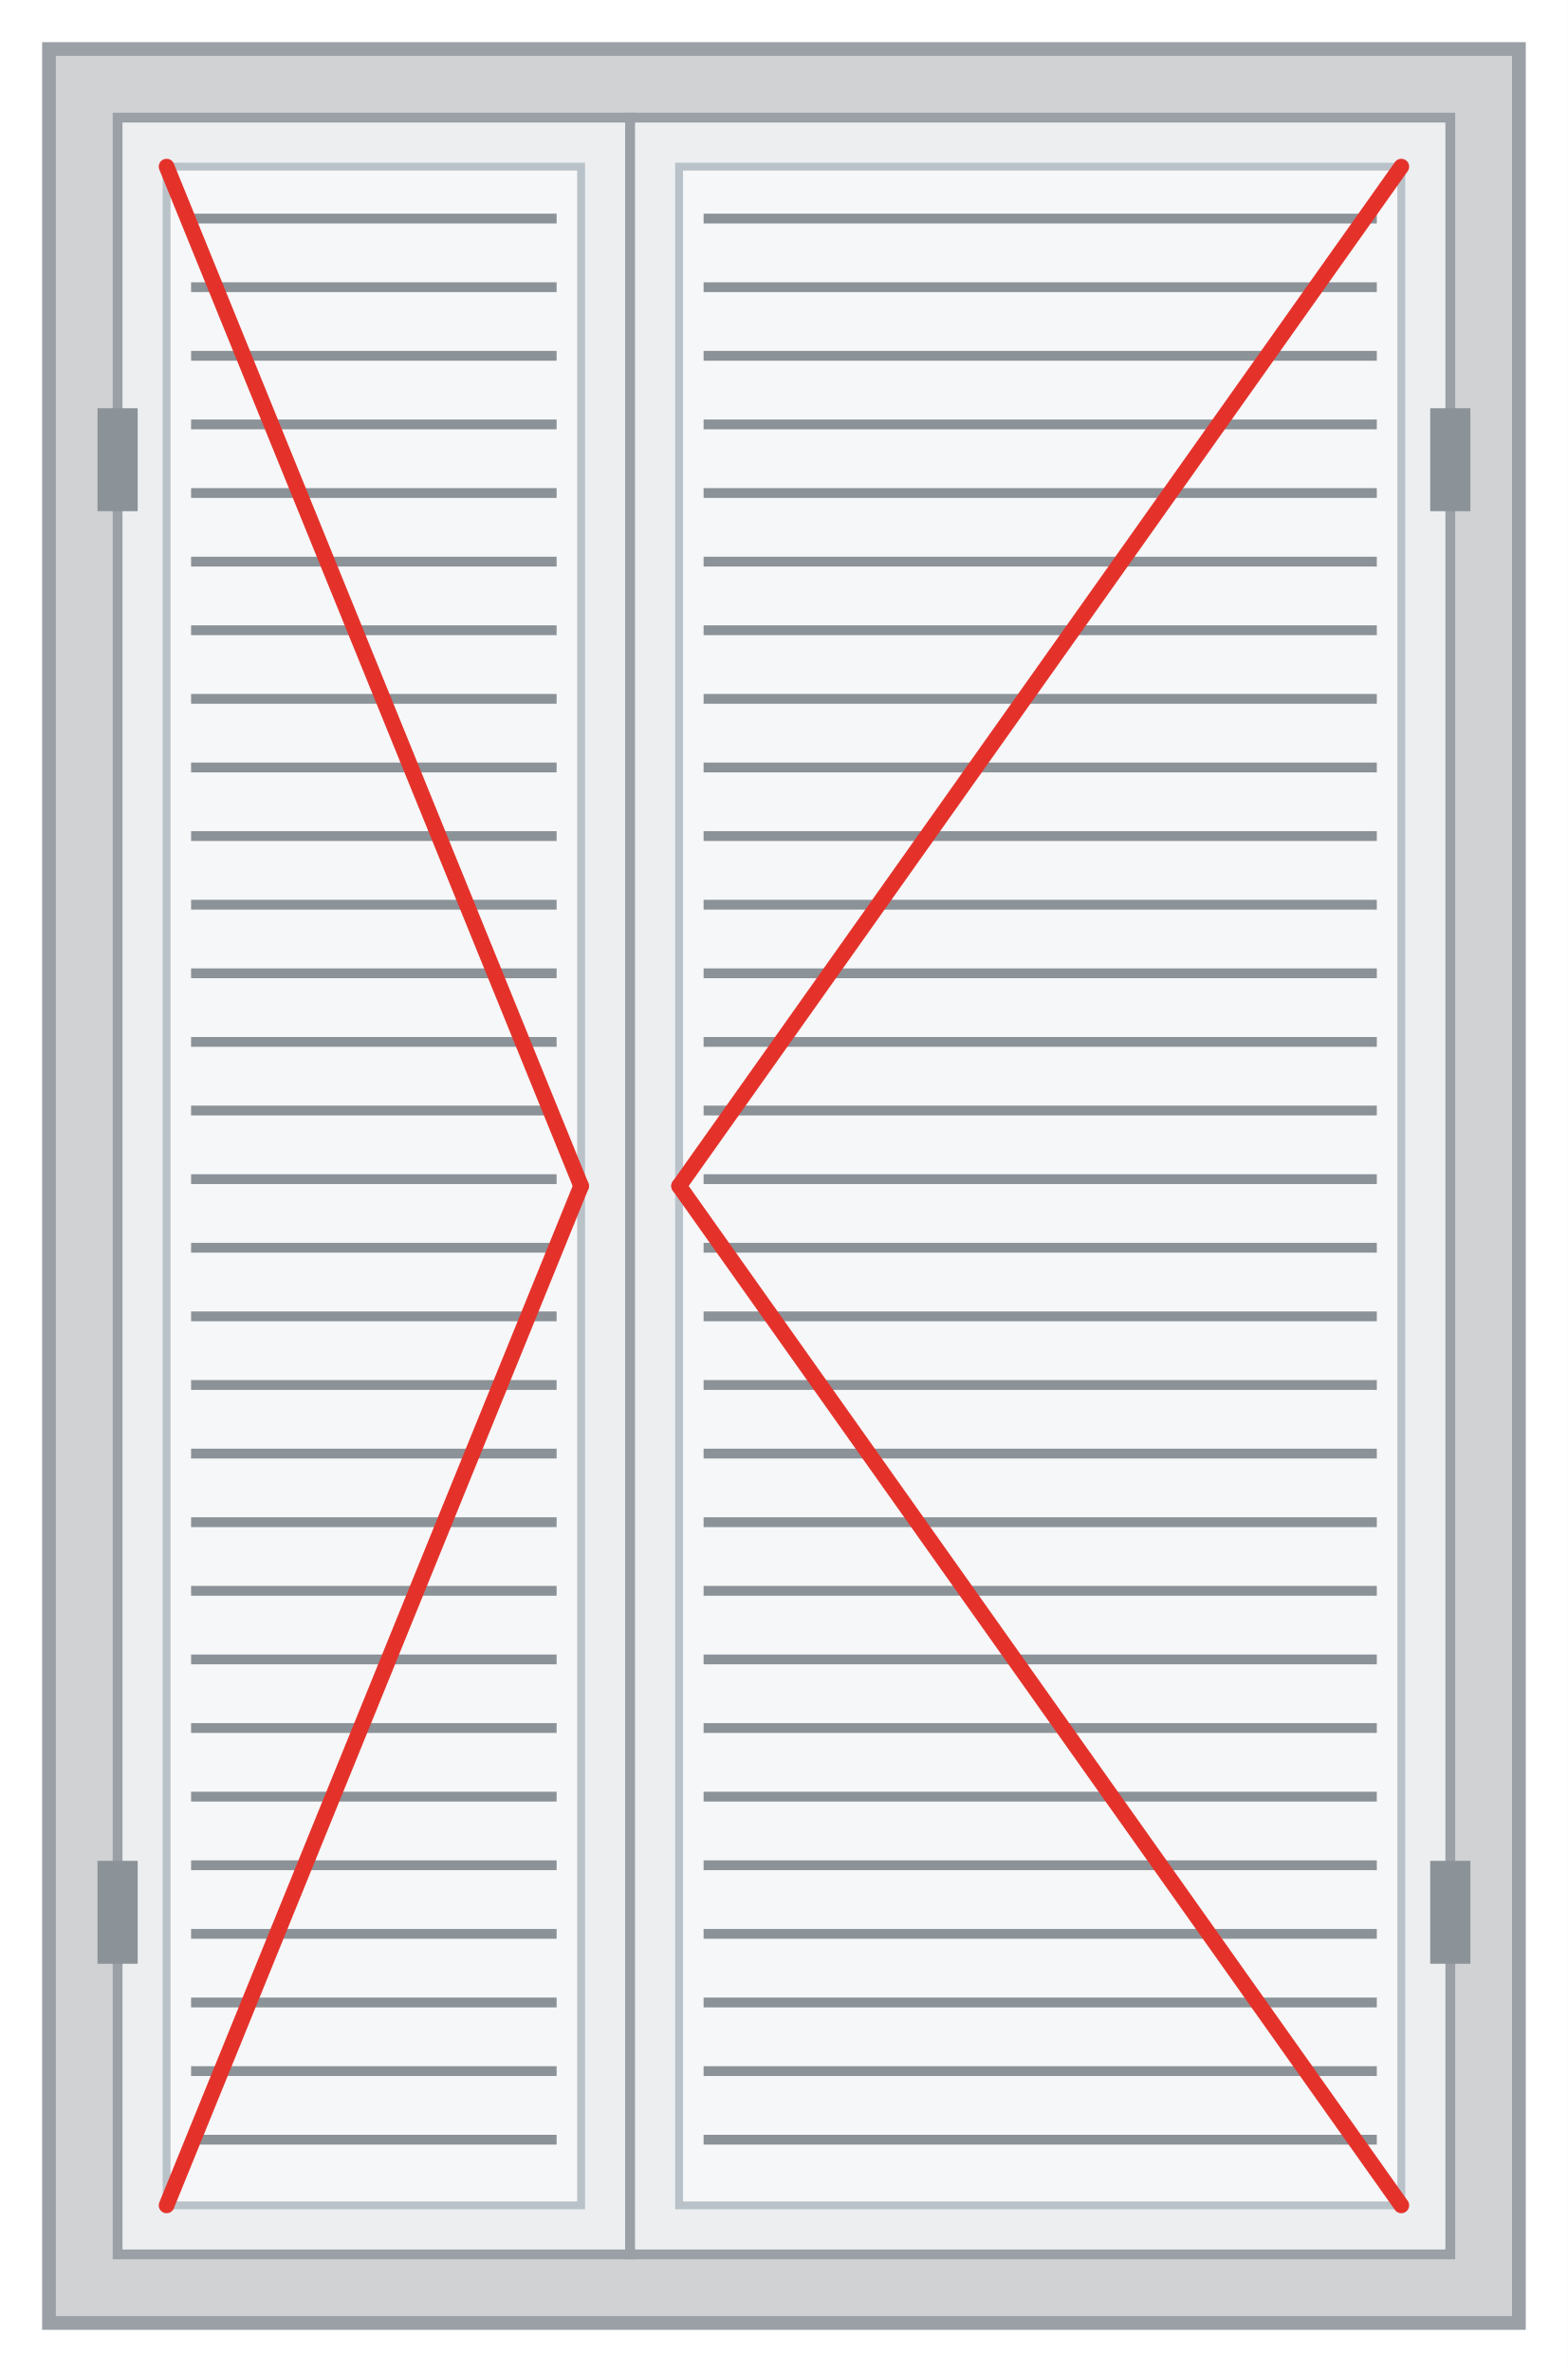
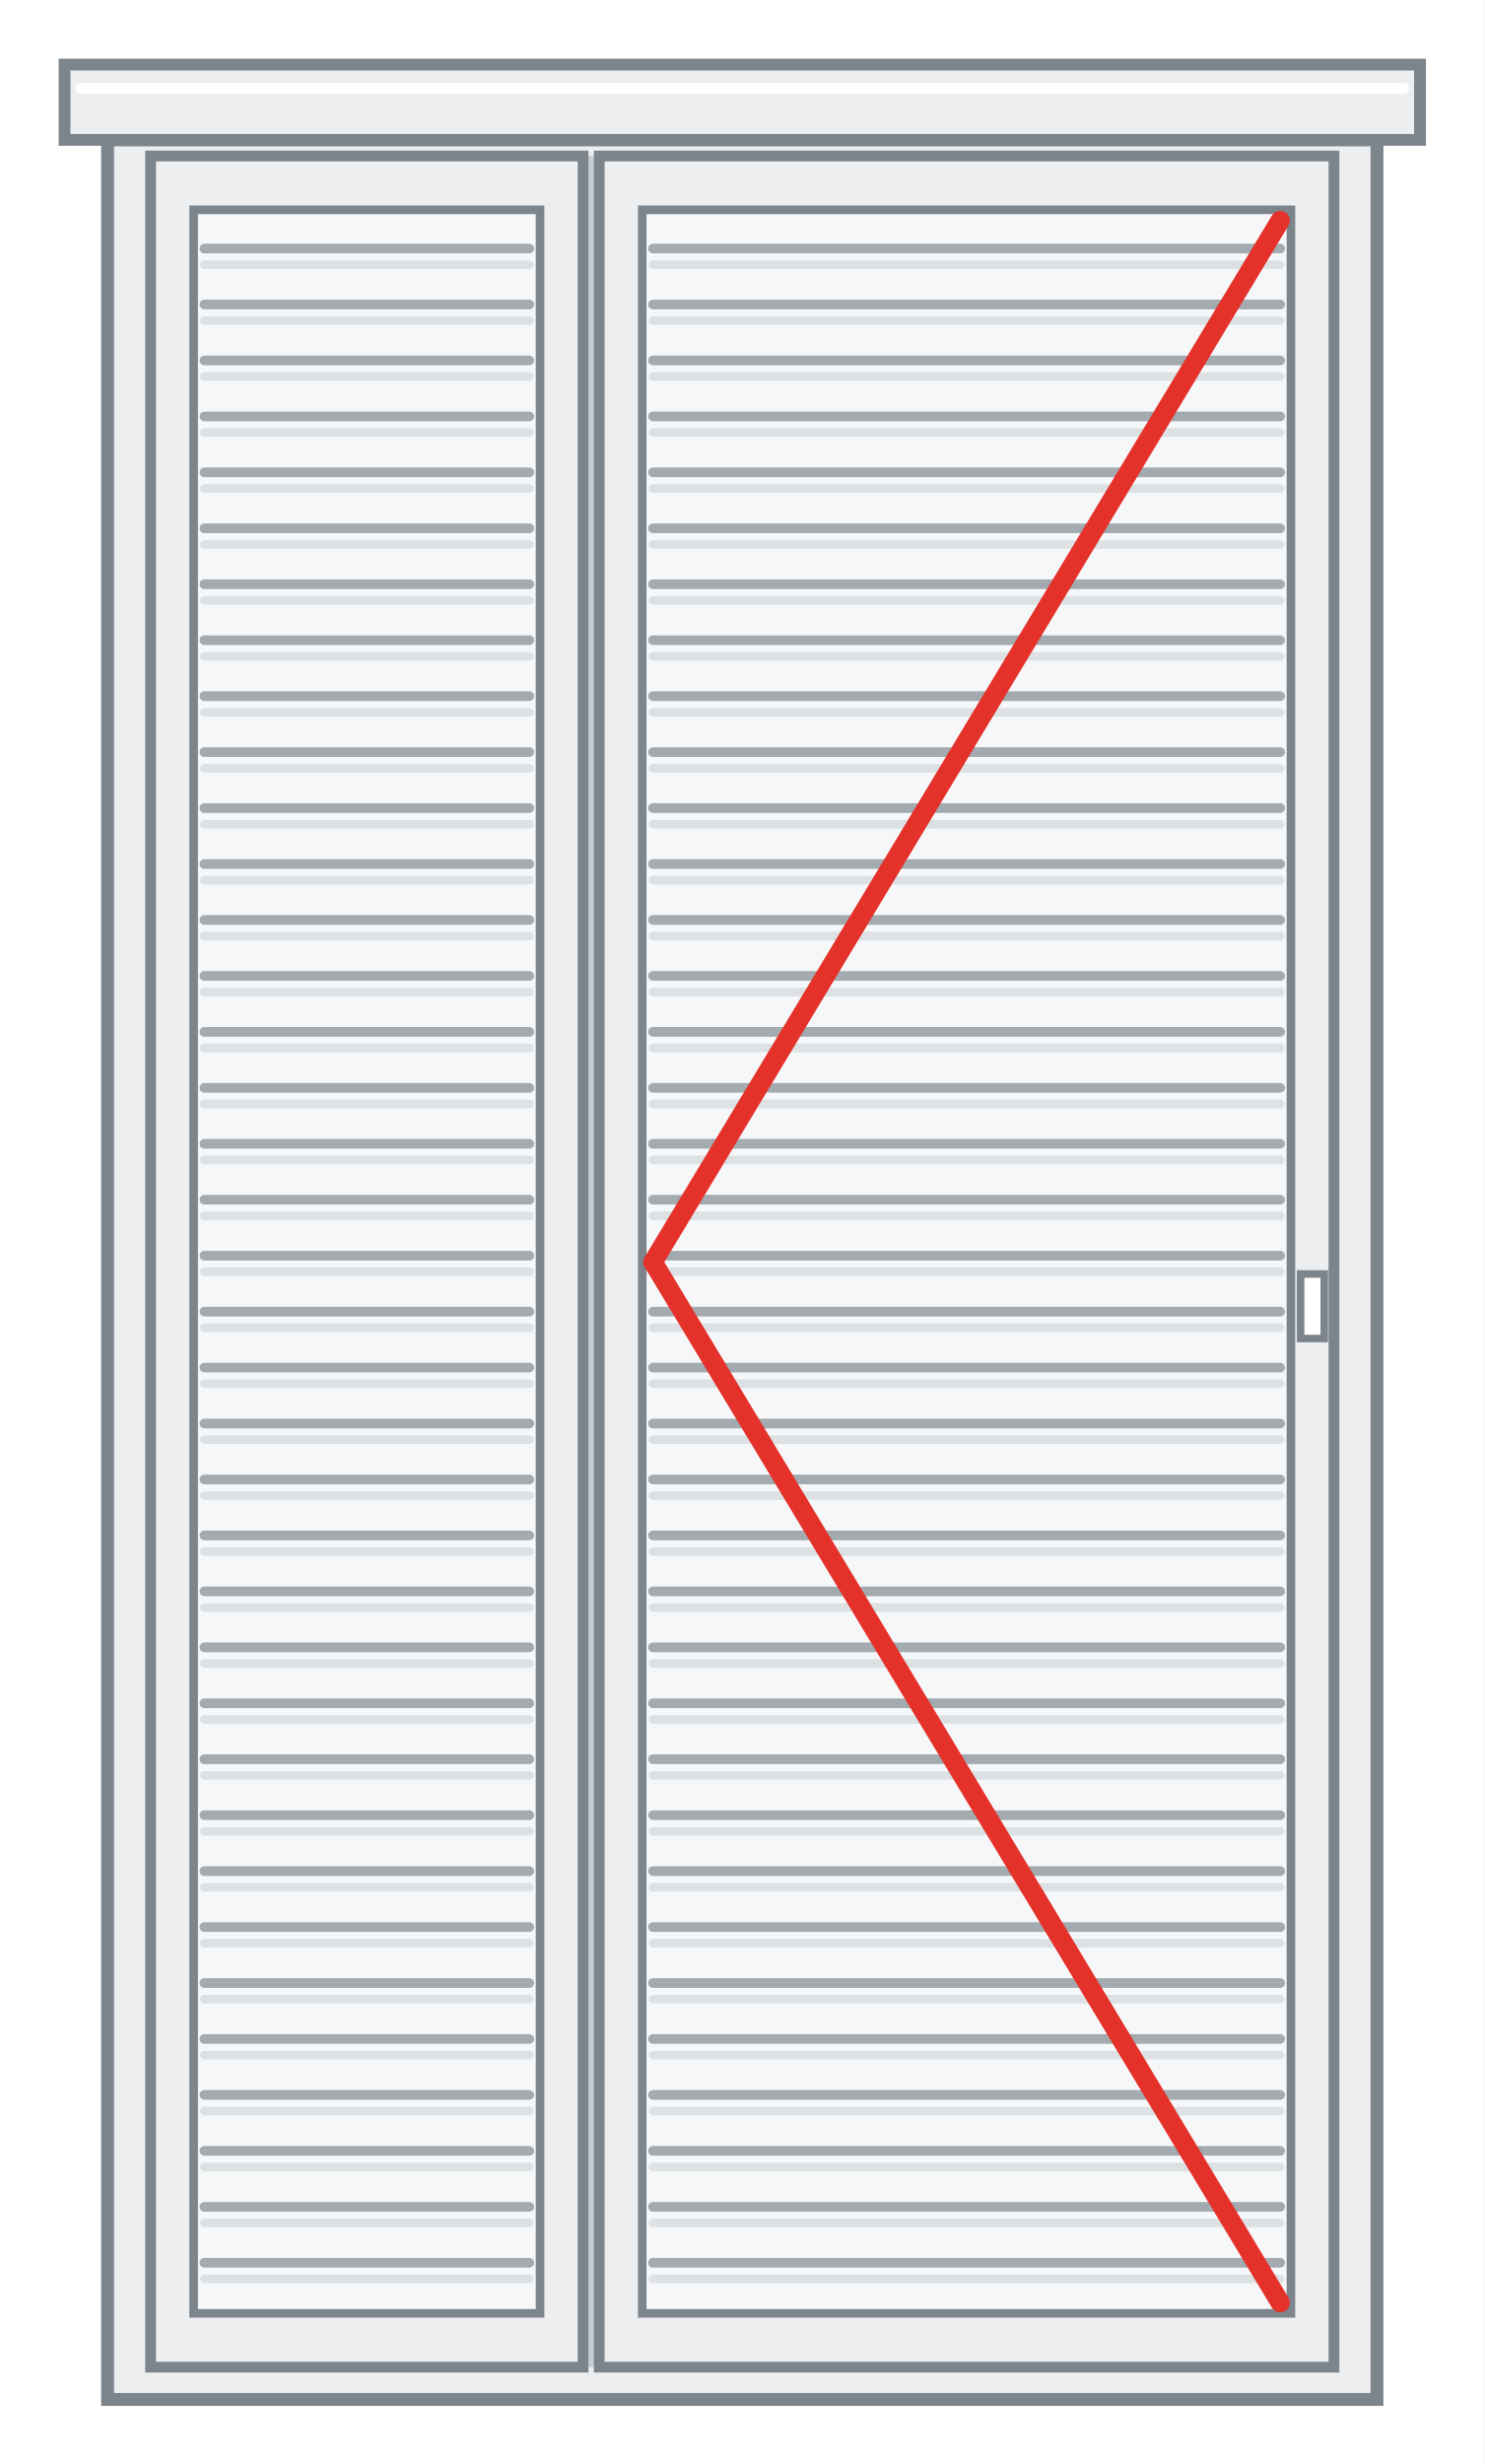
- <svg xmlns="http://www.w3.org/2000/svg" viewBox="0 0 160 242" width="160" height="242" role="img">
-   <rect width="160" height="242" fill="#ffffff" />
-   <rect x="5.0" y="5.0" width="150.0" height="232.0" fill="#d0d2d4" stroke="#9aa0a6" stroke-width="1.4" />
-   <rect x="12.0" y="12.0" width="52.3" height="218.0" fill="#eceef0" stroke="#9aa0a6" stroke-width="1" />
-   <rect x="17.0" y="17.0" width="42.3" height="208.0" fill="#f6f7f8" stroke="#b9c2c9" stroke-width="0.8" />
-   <line x1="19.5" y1="22.3" x2="56.8" y2="22.3" stroke="#8b9298" stroke-width="1" />
-   <line x1="19.5" y1="29.3" x2="56.8" y2="29.3" stroke="#8b9298" stroke-width="1" />
-   <line x1="19.5" y1="36.3" x2="56.8" y2="36.3" stroke="#8b9298" stroke-width="1" />
-   <line x1="19.5" y1="43.3" x2="56.8" y2="43.3" stroke="#8b9298" stroke-width="1" />
-   <line x1="19.5" y1="50.3" x2="56.8" y2="50.3" stroke="#8b9298" stroke-width="1" />
-   <line x1="19.5" y1="57.3" x2="56.8" y2="57.3" stroke="#8b9298" stroke-width="1" />
-   <line x1="19.5" y1="64.3" x2="56.8" y2="64.3" stroke="#8b9298" stroke-width="1" />
-   <line x1="19.5" y1="71.3" x2="56.8" y2="71.3" stroke="#8b9298" stroke-width="1" />
-   <line x1="19.5" y1="78.3" x2="56.8" y2="78.3" stroke="#8b9298" stroke-width="1" />
-   <line x1="19.5" y1="85.3" x2="56.8" y2="85.3" stroke="#8b9298" stroke-width="1" />
-   <line x1="19.5" y1="92.3" x2="56.8" y2="92.3" stroke="#8b9298" stroke-width="1" />
-   <line x1="19.5" y1="99.3" x2="56.8" y2="99.3" stroke="#8b9298" stroke-width="1" />
-   <line x1="19.5" y1="106.3" x2="56.8" y2="106.3" stroke="#8b9298" stroke-width="1" />
-   <line x1="19.5" y1="113.3" x2="56.8" y2="113.3" stroke="#8b9298" stroke-width="1" />
-   <line x1="19.5" y1="120.3" x2="56.8" y2="120.3" stroke="#8b9298" stroke-width="1" />
-   <line x1="19.5" y1="127.3" x2="56.8" y2="127.3" stroke="#8b9298" stroke-width="1" />
-   <line x1="19.5" y1="134.3" x2="56.8" y2="134.3" stroke="#8b9298" stroke-width="1" />
-   <line x1="19.5" y1="141.3" x2="56.8" y2="141.3" stroke="#8b9298" stroke-width="1" />
-   <line x1="19.5" y1="148.3" x2="56.8" y2="148.3" stroke="#8b9298" stroke-width="1" />
-   <line x1="19.5" y1="155.3" x2="56.8" y2="155.3" stroke="#8b9298" stroke-width="1" />
-   <line x1="19.5" y1="162.3" x2="56.8" y2="162.3" stroke="#8b9298" stroke-width="1" />
-   <line x1="19.5" y1="169.3" x2="56.8" y2="169.3" stroke="#8b9298" stroke-width="1" />
-   <line x1="19.5" y1="176.3" x2="56.8" y2="176.3" stroke="#8b9298" stroke-width="1" />
-   <line x1="19.5" y1="183.3" x2="56.8" y2="183.3" stroke="#8b9298" stroke-width="1" />
-   <line x1="19.5" y1="190.3" x2="56.8" y2="190.3" stroke="#8b9298" stroke-width="1" />
-   <line x1="19.5" y1="197.3" x2="56.8" y2="197.3" stroke="#8b9298" stroke-width="1" />
-   <line x1="19.5" y1="204.3" x2="56.8" y2="204.3" stroke="#8b9298" stroke-width="1" />
-   <line x1="19.5" y1="211.3" x2="56.8" y2="211.3" stroke="#8b9298" stroke-width="1" />
-   <line x1="19.5" y1="218.3" x2="56.8" y2="218.3" stroke="#8b9298" stroke-width="1" />
-   <line x1="17.0" y1="17.0" x2="59.3" y2="121.0" stroke="#e4322b" stroke-width="1.6" stroke-linecap="round" />
-   <line x1="17.0" y1="225.0" x2="59.3" y2="121.0" stroke="#e4322b" stroke-width="1.6" stroke-linecap="round" />
-   <rect x="10.2" y="41.9" width="3.6" height="10.0" fill="#8b9298" stroke="#8b9298" stroke-width="0.5" />
-   <rect x="10.2" y="190.1" width="3.6" height="10.0" fill="#8b9298" stroke="#8b9298" stroke-width="0.5" />
-   <rect x="64.3" y="12.0" width="83.7" height="218.0" fill="#eceef0" stroke="#9aa0a6" stroke-width="1" />
-   <rect x="69.3" y="17.0" width="73.7" height="208.0" fill="#f6f7f8" stroke="#b9c2c9" stroke-width="0.8" />
-   <line x1="71.8" y1="22.3" x2="140.5" y2="22.3" stroke="#8b9298" stroke-width="1" />
-   <line x1="71.8" y1="29.3" x2="140.5" y2="29.3" stroke="#8b9298" stroke-width="1" />
-   <line x1="71.8" y1="36.3" x2="140.5" y2="36.3" stroke="#8b9298" stroke-width="1" />
-   <line x1="71.8" y1="43.3" x2="140.5" y2="43.3" stroke="#8b9298" stroke-width="1" />
-   <line x1="71.8" y1="50.3" x2="140.5" y2="50.3" stroke="#8b9298" stroke-width="1" />
-   <line x1="71.8" y1="57.3" x2="140.5" y2="57.3" stroke="#8b9298" stroke-width="1" />
-   <line x1="71.8" y1="64.3" x2="140.5" y2="64.3" stroke="#8b9298" stroke-width="1" />
-   <line x1="71.8" y1="71.3" x2="140.5" y2="71.3" stroke="#8b9298" stroke-width="1" />
-   <line x1="71.8" y1="78.3" x2="140.5" y2="78.3" stroke="#8b9298" stroke-width="1" />
-   <line x1="71.8" y1="85.3" x2="140.5" y2="85.3" stroke="#8b9298" stroke-width="1" />
-   <line x1="71.8" y1="92.3" x2="140.5" y2="92.3" stroke="#8b9298" stroke-width="1" />
-   <line x1="71.8" y1="99.3" x2="140.5" y2="99.3" stroke="#8b9298" stroke-width="1" />
-   <line x1="71.8" y1="106.3" x2="140.5" y2="106.3" stroke="#8b9298" stroke-width="1" />
-   <line x1="71.8" y1="113.3" x2="140.5" y2="113.3" stroke="#8b9298" stroke-width="1" />
-   <line x1="71.8" y1="120.3" x2="140.5" y2="120.3" stroke="#8b9298" stroke-width="1" />
-   <line x1="71.8" y1="127.3" x2="140.5" y2="127.3" stroke="#8b9298" stroke-width="1" />
-   <line x1="71.8" y1="134.3" x2="140.5" y2="134.3" stroke="#8b9298" stroke-width="1" />
-   <line x1="71.8" y1="141.3" x2="140.5" y2="141.3" stroke="#8b9298" stroke-width="1" />
-   <line x1="71.8" y1="148.3" x2="140.5" y2="148.3" stroke="#8b9298" stroke-width="1" />
-   <line x1="71.8" y1="155.3" x2="140.5" y2="155.3" stroke="#8b9298" stroke-width="1" />
-   <line x1="71.8" y1="162.3" x2="140.5" y2="162.3" stroke="#8b9298" stroke-width="1" />
-   <line x1="71.8" y1="169.3" x2="140.5" y2="169.3" stroke="#8b9298" stroke-width="1" />
-   <line x1="71.8" y1="176.3" x2="140.5" y2="176.3" stroke="#8b9298" stroke-width="1" />
-   <line x1="71.8" y1="183.3" x2="140.5" y2="183.3" stroke="#8b9298" stroke-width="1" />
-   <line x1="71.8" y1="190.3" x2="140.5" y2="190.3" stroke="#8b9298" stroke-width="1" />
-   <line x1="71.8" y1="197.3" x2="140.5" y2="197.3" stroke="#8b9298" stroke-width="1" />
-   <line x1="71.8" y1="204.3" x2="140.5" y2="204.3" stroke="#8b9298" stroke-width="1" />
-   <line x1="71.8" y1="211.3" x2="140.5" y2="211.3" stroke="#8b9298" stroke-width="1" />
-   <line x1="71.8" y1="218.3" x2="140.5" y2="218.3" stroke="#8b9298" stroke-width="1" />
-   <line x1="143.0" y1="17.0" x2="69.3" y2="121.0" stroke="#e4322b" stroke-width="1.6" stroke-linecap="round" />
-   <line x1="143.0" y1="225.0" x2="69.3" y2="121.0" stroke="#e4322b" stroke-width="1.6" stroke-linecap="round" />
-   <rect x="146.2" y="41.9" width="3.6" height="10.0" fill="#8b9298" stroke="#8b9298" stroke-width="0.5" />
-   <rect x="146.2" y="190.1" width="3.6" height="10.0" fill="#8b9298" stroke="#8b9298" stroke-width="0.5" />
+ <svg xmlns="http://www.w3.org/2000/svg" viewBox="0 0 138 229" width="138" height="229" role="img">
+   <rect width="138" height="229" fill="#ffffff" />
+   <rect x="10.0" y="13.0" width="118.0" height="210.0" fill="#eceef0" stroke="#7d858c" stroke-width="1.2" />
+   <rect x="14.0" y="14.5" width="110.0" height="205.5" fill="#c9ced3" stroke="none" stroke-width="0" />
+   <rect x="14.0" y="14.5" width="40.2" height="205.5" fill="#eceef0" stroke="#7d858c" stroke-width="1" />
+   <rect x="18.0" y="19.5" width="32.2" height="195.5" fill="#f6f7f8" stroke="#7d858c" stroke-width="0.8" />
+   <line x1="19.0" y1="23.1" x2="49.2" y2="23.1" stroke="#a3aab0" stroke-width="0.9" stroke-linecap="round" />
+   <line x1="19.0" y1="24.6" x2="49.2" y2="24.6" stroke="#dde1e4" stroke-width="0.8" stroke-linecap="round" />
+   <line x1="19.0" y1="28.3" x2="49.2" y2="28.3" stroke="#a3aab0" stroke-width="0.9" stroke-linecap="round" />
+   <line x1="19.0" y1="29.8" x2="49.2" y2="29.8" stroke="#dde1e4" stroke-width="0.8" stroke-linecap="round" />
+   <line x1="19.0" y1="33.5" x2="49.2" y2="33.5" stroke="#a3aab0" stroke-width="0.9" stroke-linecap="round" />
+   <line x1="19.0" y1="35.0" x2="49.2" y2="35.0" stroke="#dde1e4" stroke-width="0.8" stroke-linecap="round" />
+   <line x1="19.0" y1="38.7" x2="49.2" y2="38.7" stroke="#a3aab0" stroke-width="0.9" stroke-linecap="round" />
+   <line x1="19.0" y1="40.2" x2="49.2" y2="40.2" stroke="#dde1e4" stroke-width="0.8" stroke-linecap="round" />
+   <line x1="19.0" y1="43.9" x2="49.2" y2="43.9" stroke="#a3aab0" stroke-width="0.9" stroke-linecap="round" />
+   <line x1="19.0" y1="45.4" x2="49.2" y2="45.4" stroke="#dde1e4" stroke-width="0.8" stroke-linecap="round" />
+   <line x1="19.0" y1="49.1" x2="49.2" y2="49.1" stroke="#a3aab0" stroke-width="0.9" stroke-linecap="round" />
+   <line x1="19.0" y1="50.6" x2="49.2" y2="50.6" stroke="#dde1e4" stroke-width="0.8" stroke-linecap="round" />
+   <line x1="19.0" y1="54.3" x2="49.2" y2="54.3" stroke="#a3aab0" stroke-width="0.9" stroke-linecap="round" />
+   <line x1="19.0" y1="55.8" x2="49.2" y2="55.8" stroke="#dde1e4" stroke-width="0.8" stroke-linecap="round" />
+   <line x1="19.0" y1="59.5" x2="49.2" y2="59.5" stroke="#a3aab0" stroke-width="0.9" stroke-linecap="round" />
+   <line x1="19.0" y1="61.0" x2="49.2" y2="61.0" stroke="#dde1e4" stroke-width="0.8" stroke-linecap="round" />
+   <line x1="19.0" y1="64.7" x2="49.2" y2="64.7" stroke="#a3aab0" stroke-width="0.9" stroke-linecap="round" />
+   <line x1="19.0" y1="66.2" x2="49.2" y2="66.2" stroke="#dde1e4" stroke-width="0.8" stroke-linecap="round" />
+   <line x1="19.0" y1="69.9" x2="49.2" y2="69.9" stroke="#a3aab0" stroke-width="0.9" stroke-linecap="round" />
+   <line x1="19.0" y1="71.4" x2="49.2" y2="71.4" stroke="#dde1e4" stroke-width="0.8" stroke-linecap="round" />
+   <line x1="19.0" y1="75.1" x2="49.2" y2="75.1" stroke="#a3aab0" stroke-width="0.9" stroke-linecap="round" />
+   <line x1="19.0" y1="76.6" x2="49.2" y2="76.6" stroke="#dde1e4" stroke-width="0.8" stroke-linecap="round" />
+   <line x1="19.0" y1="80.3" x2="49.2" y2="80.3" stroke="#a3aab0" stroke-width="0.9" stroke-linecap="round" />
+   <line x1="19.0" y1="81.8" x2="49.2" y2="81.8" stroke="#dde1e4" stroke-width="0.8" stroke-linecap="round" />
+   <line x1="19.0" y1="85.5" x2="49.2" y2="85.5" stroke="#a3aab0" stroke-width="0.9" stroke-linecap="round" />
+   <line x1="19.0" y1="87.0" x2="49.2" y2="87.0" stroke="#dde1e4" stroke-width="0.8" stroke-linecap="round" />
+   <line x1="19.0" y1="90.7" x2="49.2" y2="90.7" stroke="#a3aab0" stroke-width="0.9" stroke-linecap="round" />
+   <line x1="19.0" y1="92.2" x2="49.2" y2="92.2" stroke="#dde1e4" stroke-width="0.8" stroke-linecap="round" />
+   <line x1="19.0" y1="95.9" x2="49.2" y2="95.9" stroke="#a3aab0" stroke-width="0.9" stroke-linecap="round" />
+   <line x1="19.0" y1="97.4" x2="49.2" y2="97.4" stroke="#dde1e4" stroke-width="0.8" stroke-linecap="round" />
+   <line x1="19.0" y1="101.1" x2="49.2" y2="101.1" stroke="#a3aab0" stroke-width="0.9" stroke-linecap="round" />
+   <line x1="19.0" y1="102.6" x2="49.2" y2="102.6" stroke="#dde1e4" stroke-width="0.8" stroke-linecap="round" />
+   <line x1="19.0" y1="106.3" x2="49.2" y2="106.3" stroke="#a3aab0" stroke-width="0.9" stroke-linecap="round" />
+   <line x1="19.0" y1="107.8" x2="49.2" y2="107.8" stroke="#dde1e4" stroke-width="0.8" stroke-linecap="round" />
+   <line x1="19.0" y1="111.5" x2="49.2" y2="111.5" stroke="#a3aab0" stroke-width="0.9" stroke-linecap="round" />
+   <line x1="19.0" y1="113.0" x2="49.2" y2="113.0" stroke="#dde1e4" stroke-width="0.8" stroke-linecap="round" />
+   <line x1="19.0" y1="116.7" x2="49.2" y2="116.7" stroke="#a3aab0" stroke-width="0.9" stroke-linecap="round" />
+   <line x1="19.0" y1="118.2" x2="49.2" y2="118.2" stroke="#dde1e4" stroke-width="0.8" stroke-linecap="round" />
+   <line x1="19.0" y1="121.9" x2="49.2" y2="121.9" stroke="#a3aab0" stroke-width="0.9" stroke-linecap="round" />
+   <line x1="19.0" y1="123.4" x2="49.2" y2="123.4" stroke="#dde1e4" stroke-width="0.8" stroke-linecap="round" />
+   <line x1="19.0" y1="127.1" x2="49.2" y2="127.1" stroke="#a3aab0" stroke-width="0.9" stroke-linecap="round" />
+   <line x1="19.0" y1="128.6" x2="49.2" y2="128.6" stroke="#dde1e4" stroke-width="0.8" stroke-linecap="round" />
+   <line x1="19.0" y1="132.3" x2="49.2" y2="132.3" stroke="#a3aab0" stroke-width="0.9" stroke-linecap="round" />
+   <line x1="19.0" y1="133.8" x2="49.2" y2="133.8" stroke="#dde1e4" stroke-width="0.8" stroke-linecap="round" />
+   <line x1="19.0" y1="137.5" x2="49.2" y2="137.5" stroke="#a3aab0" stroke-width="0.9" stroke-linecap="round" />
+   <line x1="19.0" y1="139.0" x2="49.2" y2="139.0" stroke="#dde1e4" stroke-width="0.8" stroke-linecap="round" />
+   <line x1="19.0" y1="142.7" x2="49.2" y2="142.7" stroke="#a3aab0" stroke-width="0.9" stroke-linecap="round" />
+   <line x1="19.0" y1="144.2" x2="49.2" y2="144.2" stroke="#dde1e4" stroke-width="0.8" stroke-linecap="round" />
+   <line x1="19.0" y1="147.9" x2="49.2" y2="147.9" stroke="#a3aab0" stroke-width="0.9" stroke-linecap="round" />
+   <line x1="19.0" y1="149.4" x2="49.2" y2="149.4" stroke="#dde1e4" stroke-width="0.8" stroke-linecap="round" />
+   <line x1="19.0" y1="153.1" x2="49.2" y2="153.1" stroke="#a3aab0" stroke-width="0.9" stroke-linecap="round" />
+   <line x1="19.0" y1="154.6" x2="49.2" y2="154.6" stroke="#dde1e4" stroke-width="0.8" stroke-linecap="round" />
+   <line x1="19.0" y1="158.3" x2="49.2" y2="158.3" stroke="#a3aab0" stroke-width="0.9" stroke-linecap="round" />
+   <line x1="19.0" y1="159.8" x2="49.2" y2="159.8" stroke="#dde1e4" stroke-width="0.8" stroke-linecap="round" />
+   <line x1="19.0" y1="163.5" x2="49.2" y2="163.5" stroke="#a3aab0" stroke-width="0.9" stroke-linecap="round" />
+   <line x1="19.0" y1="165.0" x2="49.2" y2="165.0" stroke="#dde1e4" stroke-width="0.8" stroke-linecap="round" />
+   <line x1="19.0" y1="168.7" x2="49.2" y2="168.7" stroke="#a3aab0" stroke-width="0.9" stroke-linecap="round" />
+   <line x1="19.0" y1="170.2" x2="49.2" y2="170.2" stroke="#dde1e4" stroke-width="0.8" stroke-linecap="round" />
+   <line x1="19.0" y1="173.9" x2="49.2" y2="173.9" stroke="#a3aab0" stroke-width="0.9" stroke-linecap="round" />
+   <line x1="19.0" y1="175.4" x2="49.2" y2="175.4" stroke="#dde1e4" stroke-width="0.8" stroke-linecap="round" />
+   <line x1="19.0" y1="179.1" x2="49.2" y2="179.1" stroke="#a3aab0" stroke-width="0.9" stroke-linecap="round" />
+   <line x1="19.0" y1="180.6" x2="49.2" y2="180.6" stroke="#dde1e4" stroke-width="0.8" stroke-linecap="round" />
+   <line x1="19.0" y1="184.3" x2="49.2" y2="184.3" stroke="#a3aab0" stroke-width="0.9" stroke-linecap="round" />
+   <line x1="19.0" y1="185.8" x2="49.2" y2="185.8" stroke="#dde1e4" stroke-width="0.8" stroke-linecap="round" />
+   <line x1="19.0" y1="189.5" x2="49.2" y2="189.5" stroke="#a3aab0" stroke-width="0.9" stroke-linecap="round" />
+   <line x1="19.0" y1="191.0" x2="49.2" y2="191.0" stroke="#dde1e4" stroke-width="0.8" stroke-linecap="round" />
+   <line x1="19.0" y1="194.7" x2="49.2" y2="194.7" stroke="#a3aab0" stroke-width="0.9" stroke-linecap="round" />
+   <line x1="19.0" y1="196.2" x2="49.2" y2="196.2" stroke="#dde1e4" stroke-width="0.8" stroke-linecap="round" />
+   <line x1="19.0" y1="199.9" x2="49.2" y2="199.9" stroke="#a3aab0" stroke-width="0.9" stroke-linecap="round" />
+   <line x1="19.0" y1="201.4" x2="49.2" y2="201.4" stroke="#dde1e4" stroke-width="0.8" stroke-linecap="round" />
+   <line x1="19.0" y1="205.1" x2="49.2" y2="205.1" stroke="#a3aab0" stroke-width="0.9" stroke-linecap="round" />
+   <line x1="19.0" y1="206.6" x2="49.2" y2="206.6" stroke="#dde1e4" stroke-width="0.8" stroke-linecap="round" />
+   <line x1="19.0" y1="210.3" x2="49.2" y2="210.3" stroke="#a3aab0" stroke-width="0.9" stroke-linecap="round" />
+   <line x1="19.0" y1="211.8" x2="49.2" y2="211.8" stroke="#dde1e4" stroke-width="0.8" stroke-linecap="round" />
+   <rect x="55.7" y="14.5" width="68.3" height="205.5" fill="#eceef0" stroke="#7d858c" stroke-width="1" />
+   <rect x="59.7" y="19.5" width="60.3" height="195.5" fill="#f6f7f8" stroke="#7d858c" stroke-width="0.8" />
+   <line x1="60.7" y1="23.1" x2="119.0" y2="23.1" stroke="#a3aab0" stroke-width="0.9" stroke-linecap="round" />
+   <line x1="60.7" y1="24.6" x2="119.0" y2="24.6" stroke="#dde1e4" stroke-width="0.8" stroke-linecap="round" />
+   <line x1="60.7" y1="28.3" x2="119.0" y2="28.3" stroke="#a3aab0" stroke-width="0.9" stroke-linecap="round" />
+   <line x1="60.7" y1="29.8" x2="119.0" y2="29.8" stroke="#dde1e4" stroke-width="0.8" stroke-linecap="round" />
+   <line x1="60.7" y1="33.5" x2="119.0" y2="33.5" stroke="#a3aab0" stroke-width="0.9" stroke-linecap="round" />
+   <line x1="60.7" y1="35.0" x2="119.0" y2="35.0" stroke="#dde1e4" stroke-width="0.8" stroke-linecap="round" />
+   <line x1="60.7" y1="38.7" x2="119.0" y2="38.7" stroke="#a3aab0" stroke-width="0.9" stroke-linecap="round" />
+   <line x1="60.7" y1="40.2" x2="119.0" y2="40.2" stroke="#dde1e4" stroke-width="0.8" stroke-linecap="round" />
+   <line x1="60.7" y1="43.9" x2="119.0" y2="43.9" stroke="#a3aab0" stroke-width="0.9" stroke-linecap="round" />
+   <line x1="60.7" y1="45.4" x2="119.0" y2="45.4" stroke="#dde1e4" stroke-width="0.8" stroke-linecap="round" />
+   <line x1="60.7" y1="49.1" x2="119.0" y2="49.1" stroke="#a3aab0" stroke-width="0.9" stroke-linecap="round" />
+   <line x1="60.7" y1="50.6" x2="119.0" y2="50.6" stroke="#dde1e4" stroke-width="0.8" stroke-linecap="round" />
+   <line x1="60.7" y1="54.3" x2="119.0" y2="54.3" stroke="#a3aab0" stroke-width="0.9" stroke-linecap="round" />
+   <line x1="60.7" y1="55.8" x2="119.0" y2="55.8" stroke="#dde1e4" stroke-width="0.8" stroke-linecap="round" />
+   <line x1="60.7" y1="59.5" x2="119.0" y2="59.5" stroke="#a3aab0" stroke-width="0.9" stroke-linecap="round" />
+   <line x1="60.7" y1="61.0" x2="119.0" y2="61.0" stroke="#dde1e4" stroke-width="0.8" stroke-linecap="round" />
+   <line x1="60.7" y1="64.7" x2="119.0" y2="64.7" stroke="#a3aab0" stroke-width="0.9" stroke-linecap="round" />
+   <line x1="60.7" y1="66.2" x2="119.0" y2="66.2" stroke="#dde1e4" stroke-width="0.8" stroke-linecap="round" />
+   <line x1="60.7" y1="69.9" x2="119.0" y2="69.9" stroke="#a3aab0" stroke-width="0.9" stroke-linecap="round" />
+   <line x1="60.7" y1="71.4" x2="119.0" y2="71.4" stroke="#dde1e4" stroke-width="0.8" stroke-linecap="round" />
+   <line x1="60.7" y1="75.1" x2="119.0" y2="75.1" stroke="#a3aab0" stroke-width="0.9" stroke-linecap="round" />
+   <line x1="60.7" y1="76.6" x2="119.0" y2="76.6" stroke="#dde1e4" stroke-width="0.8" stroke-linecap="round" />
+   <line x1="60.7" y1="80.3" x2="119.0" y2="80.3" stroke="#a3aab0" stroke-width="0.9" stroke-linecap="round" />
+   <line x1="60.7" y1="81.8" x2="119.0" y2="81.8" stroke="#dde1e4" stroke-width="0.8" stroke-linecap="round" />
+   <line x1="60.7" y1="85.5" x2="119.0" y2="85.5" stroke="#a3aab0" stroke-width="0.9" stroke-linecap="round" />
+   <line x1="60.7" y1="87.0" x2="119.0" y2="87.0" stroke="#dde1e4" stroke-width="0.8" stroke-linecap="round" />
+   <line x1="60.7" y1="90.7" x2="119.0" y2="90.7" stroke="#a3aab0" stroke-width="0.9" stroke-linecap="round" />
+   <line x1="60.7" y1="92.2" x2="119.0" y2="92.2" stroke="#dde1e4" stroke-width="0.8" stroke-linecap="round" />
+   <line x1="60.7" y1="95.9" x2="119.0" y2="95.9" stroke="#a3aab0" stroke-width="0.9" stroke-linecap="round" />
+   <line x1="60.7" y1="97.4" x2="119.0" y2="97.4" stroke="#dde1e4" stroke-width="0.8" stroke-linecap="round" />
+   <line x1="60.7" y1="101.1" x2="119.0" y2="101.1" stroke="#a3aab0" stroke-width="0.9" stroke-linecap="round" />
+   <line x1="60.7" y1="102.6" x2="119.0" y2="102.6" stroke="#dde1e4" stroke-width="0.8" stroke-linecap="round" />
+   <line x1="60.7" y1="106.3" x2="119.0" y2="106.3" stroke="#a3aab0" stroke-width="0.9" stroke-linecap="round" />
+   <line x1="60.7" y1="107.8" x2="119.0" y2="107.8" stroke="#dde1e4" stroke-width="0.8" stroke-linecap="round" />
+   <line x1="60.7" y1="111.5" x2="119.0" y2="111.5" stroke="#a3aab0" stroke-width="0.9" stroke-linecap="round" />
+   <line x1="60.7" y1="113.0" x2="119.0" y2="113.0" stroke="#dde1e4" stroke-width="0.8" stroke-linecap="round" />
+   <line x1="60.7" y1="116.7" x2="119.0" y2="116.7" stroke="#a3aab0" stroke-width="0.9" stroke-linecap="round" />
+   <line x1="60.7" y1="118.2" x2="119.0" y2="118.2" stroke="#dde1e4" stroke-width="0.8" stroke-linecap="round" />
+   <line x1="60.7" y1="121.9" x2="119.0" y2="121.9" stroke="#a3aab0" stroke-width="0.9" stroke-linecap="round" />
+   <line x1="60.7" y1="123.4" x2="119.0" y2="123.4" stroke="#dde1e4" stroke-width="0.8" stroke-linecap="round" />
+   <line x1="60.7" y1="127.1" x2="119.0" y2="127.1" stroke="#a3aab0" stroke-width="0.9" stroke-linecap="round" />
+   <line x1="60.7" y1="128.6" x2="119.0" y2="128.6" stroke="#dde1e4" stroke-width="0.8" stroke-linecap="round" />
+   <line x1="60.7" y1="132.3" x2="119.0" y2="132.3" stroke="#a3aab0" stroke-width="0.9" stroke-linecap="round" />
+   <line x1="60.7" y1="133.8" x2="119.0" y2="133.8" stroke="#dde1e4" stroke-width="0.8" stroke-linecap="round" />
+   <line x1="60.7" y1="137.5" x2="119.0" y2="137.5" stroke="#a3aab0" stroke-width="0.9" stroke-linecap="round" />
+   <line x1="60.7" y1="139.0" x2="119.0" y2="139.0" stroke="#dde1e4" stroke-width="0.8" stroke-linecap="round" />
+   <line x1="60.7" y1="142.7" x2="119.0" y2="142.7" stroke="#a3aab0" stroke-width="0.9" stroke-linecap="round" />
+   <line x1="60.7" y1="144.2" x2="119.0" y2="144.2" stroke="#dde1e4" stroke-width="0.8" stroke-linecap="round" />
+   <line x1="60.7" y1="147.9" x2="119.0" y2="147.9" stroke="#a3aab0" stroke-width="0.9" stroke-linecap="round" />
+   <line x1="60.7" y1="149.4" x2="119.0" y2="149.4" stroke="#dde1e4" stroke-width="0.8" stroke-linecap="round" />
+   <line x1="60.7" y1="153.1" x2="119.0" y2="153.1" stroke="#a3aab0" stroke-width="0.9" stroke-linecap="round" />
+   <line x1="60.7" y1="154.6" x2="119.0" y2="154.6" stroke="#dde1e4" stroke-width="0.8" stroke-linecap="round" />
+   <line x1="60.7" y1="158.3" x2="119.0" y2="158.3" stroke="#a3aab0" stroke-width="0.9" stroke-linecap="round" />
+   <line x1="60.7" y1="159.8" x2="119.0" y2="159.8" stroke="#dde1e4" stroke-width="0.8" stroke-linecap="round" />
+   <line x1="60.7" y1="163.5" x2="119.0" y2="163.5" stroke="#a3aab0" stroke-width="0.9" stroke-linecap="round" />
+   <line x1="60.7" y1="165.0" x2="119.0" y2="165.0" stroke="#dde1e4" stroke-width="0.8" stroke-linecap="round" />
+   <line x1="60.7" y1="168.7" x2="119.0" y2="168.7" stroke="#a3aab0" stroke-width="0.9" stroke-linecap="round" />
+   <line x1="60.7" y1="170.2" x2="119.0" y2="170.2" stroke="#dde1e4" stroke-width="0.8" stroke-linecap="round" />
+   <line x1="60.7" y1="173.9" x2="119.0" y2="173.9" stroke="#a3aab0" stroke-width="0.9" stroke-linecap="round" />
+   <line x1="60.7" y1="175.4" x2="119.0" y2="175.4" stroke="#dde1e4" stroke-width="0.8" stroke-linecap="round" />
+   <line x1="60.7" y1="179.1" x2="119.0" y2="179.1" stroke="#a3aab0" stroke-width="0.9" stroke-linecap="round" />
+   <line x1="60.7" y1="180.6" x2="119.0" y2="180.6" stroke="#dde1e4" stroke-width="0.8" stroke-linecap="round" />
+   <line x1="60.7" y1="184.3" x2="119.0" y2="184.3" stroke="#a3aab0" stroke-width="0.9" stroke-linecap="round" />
+   <line x1="60.7" y1="185.8" x2="119.0" y2="185.8" stroke="#dde1e4" stroke-width="0.8" stroke-linecap="round" />
+   <line x1="60.7" y1="189.5" x2="119.0" y2="189.5" stroke="#a3aab0" stroke-width="0.9" stroke-linecap="round" />
+   <line x1="60.7" y1="191.0" x2="119.0" y2="191.0" stroke="#dde1e4" stroke-width="0.8" stroke-linecap="round" />
+   <line x1="60.7" y1="194.7" x2="119.0" y2="194.7" stroke="#a3aab0" stroke-width="0.9" stroke-linecap="round" />
+   <line x1="60.7" y1="196.2" x2="119.0" y2="196.2" stroke="#dde1e4" stroke-width="0.8" stroke-linecap="round" />
+   <line x1="60.7" y1="199.9" x2="119.0" y2="199.9" stroke="#a3aab0" stroke-width="0.9" stroke-linecap="round" />
+   <line x1="60.7" y1="201.4" x2="119.0" y2="201.4" stroke="#dde1e4" stroke-width="0.8" stroke-linecap="round" />
+   <line x1="60.7" y1="205.1" x2="119.0" y2="205.1" stroke="#a3aab0" stroke-width="0.9" stroke-linecap="round" />
+   <line x1="60.7" y1="206.6" x2="119.0" y2="206.6" stroke="#dde1e4" stroke-width="0.8" stroke-linecap="round" />
+   <line x1="60.7" y1="210.3" x2="119.0" y2="210.3" stroke="#a3aab0" stroke-width="0.9" stroke-linecap="round" />
+   <line x1="60.7" y1="211.8" x2="119.0" y2="211.8" stroke="#dde1e4" stroke-width="0.8" stroke-linecap="round" />
+   <line x1="119.0" y1="20.5" x2="60.7" y2="117.3" stroke="#e4322b" stroke-width="1.8" stroke-linecap="round" />
+   <line x1="119.0" y1="214.0" x2="60.7" y2="117.3" stroke="#e4322b" stroke-width="1.8" stroke-linecap="round" />
+   <rect x="120.9" y="118.4" width="2.2" height="6.0" fill="#ffffff" stroke="#7d858c" stroke-width="0.7" />
+   <rect x="6.0" y="6.0" width="126.0" height="7.0" fill="#eceef0" stroke="#7d858c" stroke-width="1.1" />
+   <line x1="7.5" y1="8.2" x2="130.5" y2="8.2" stroke="#ffffff" stroke-width="1" stroke-linecap="round" />
</svg>
